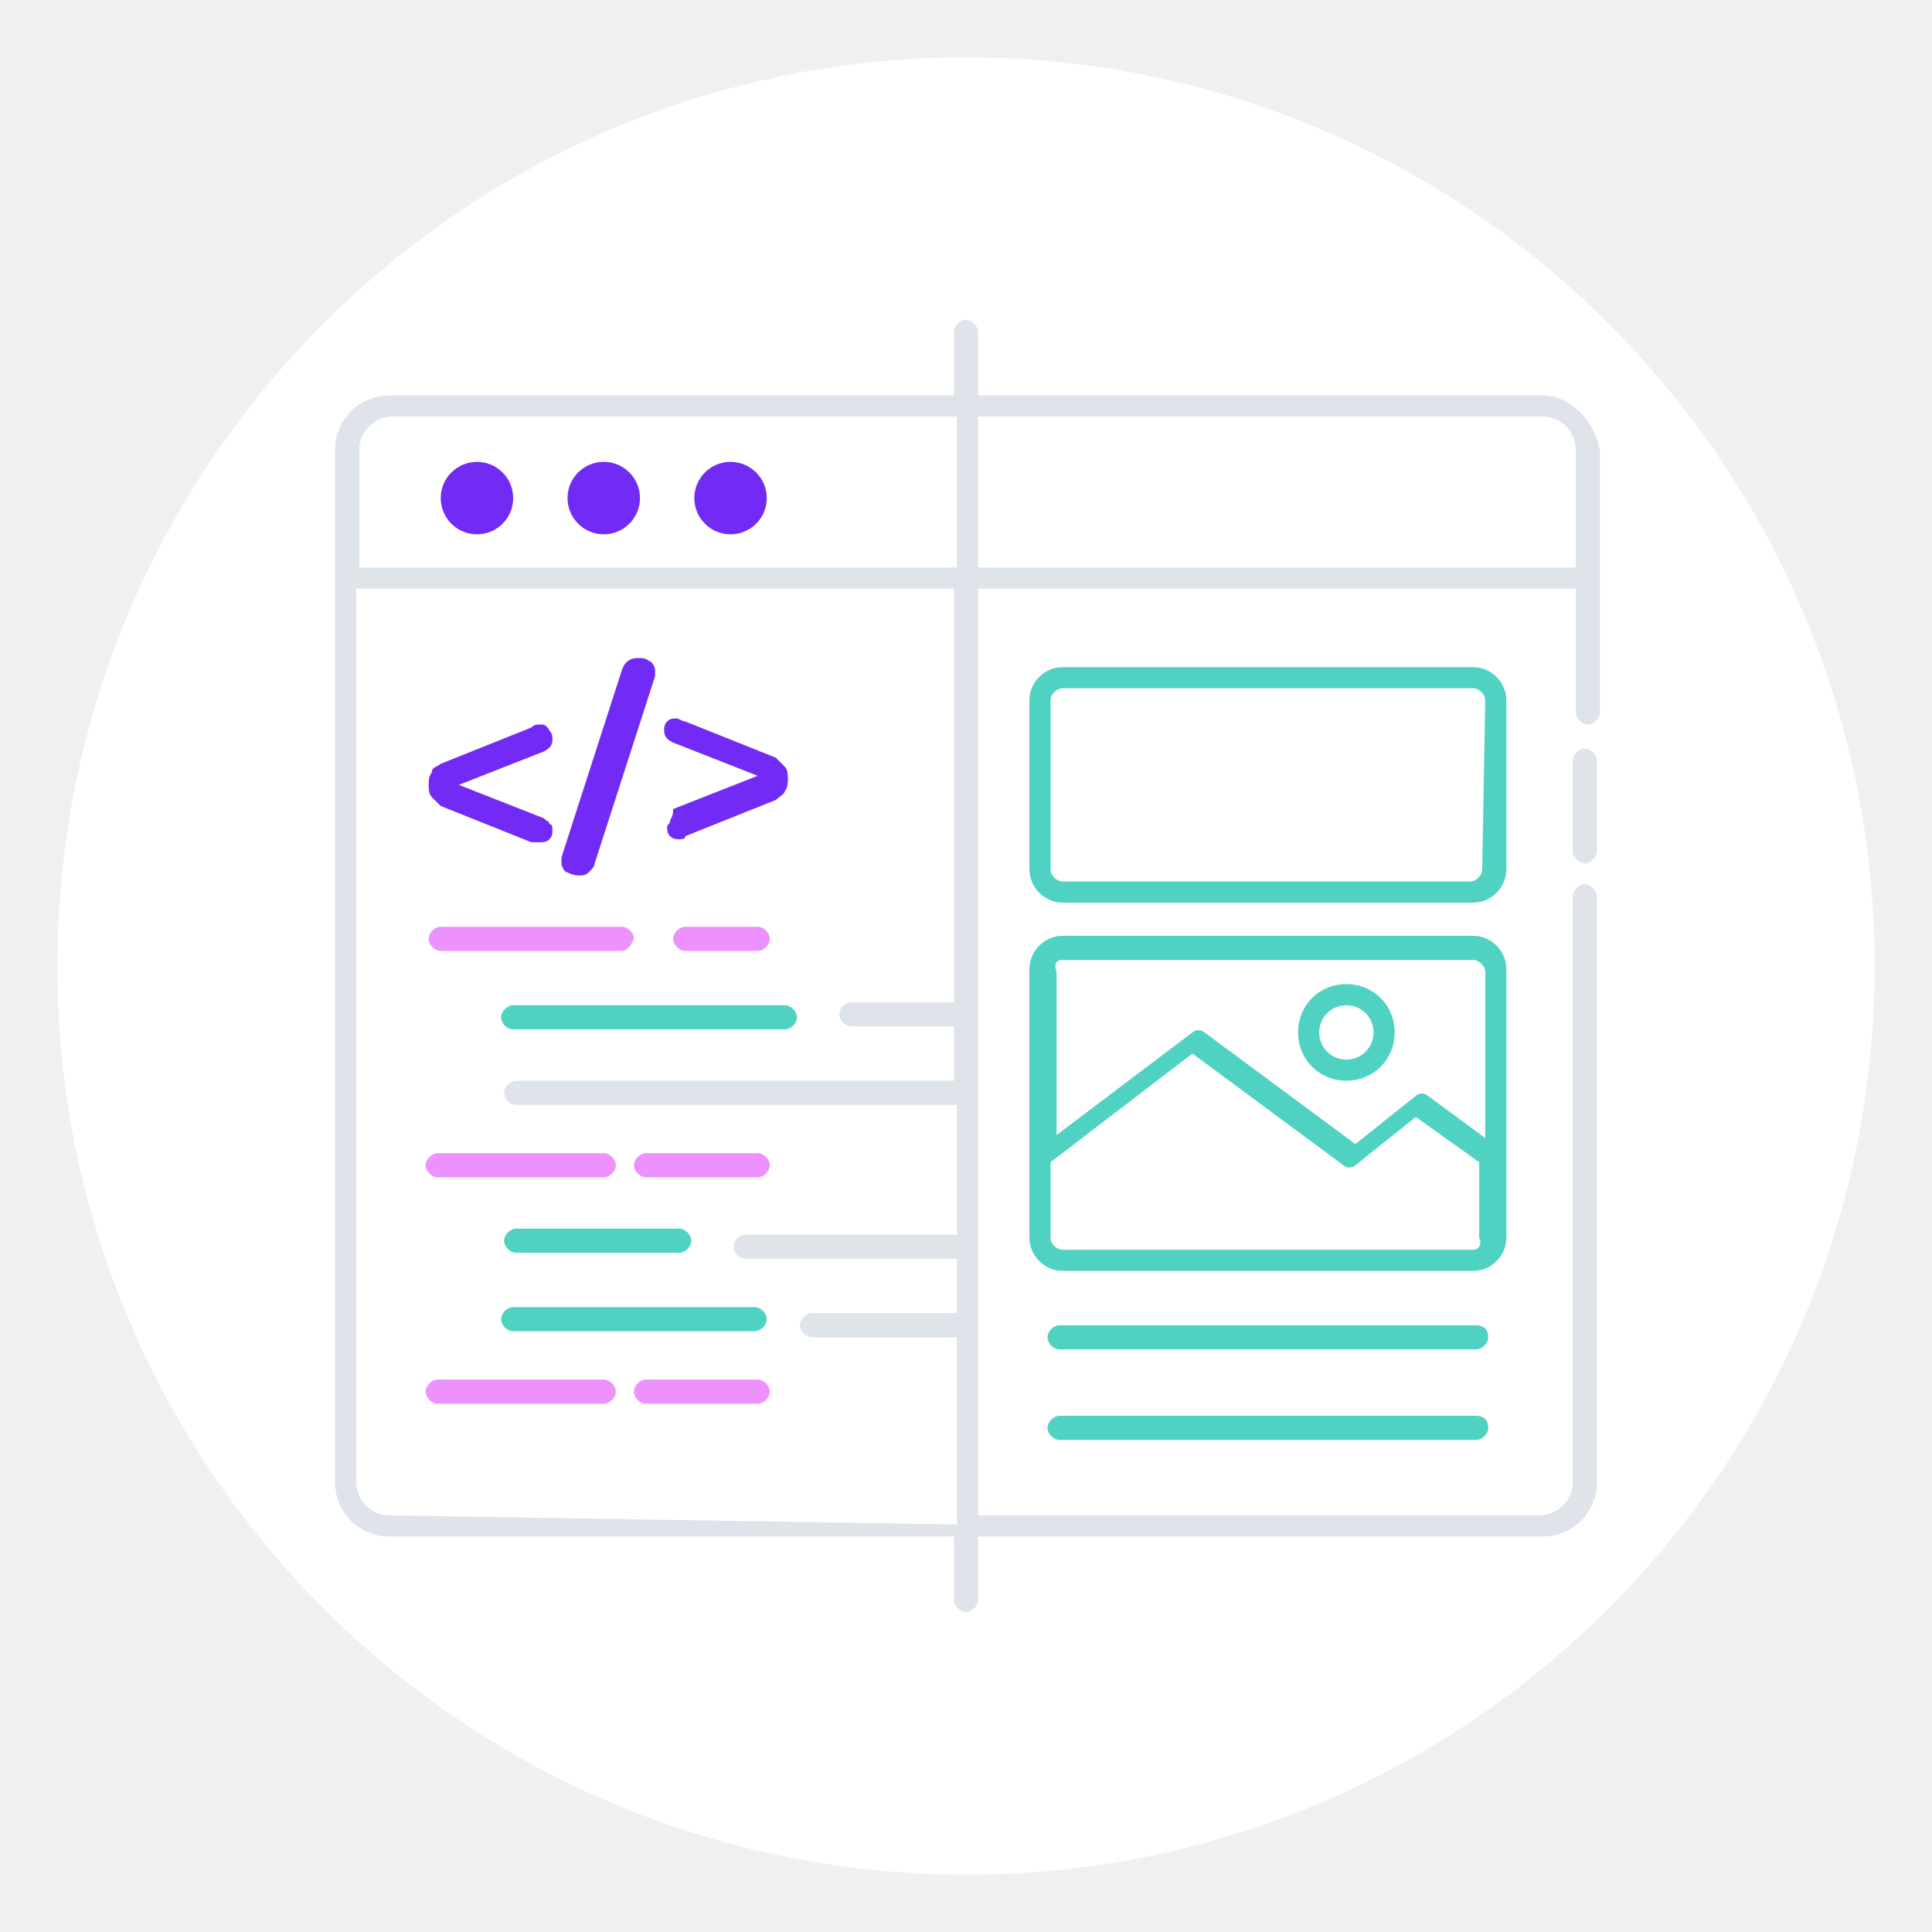
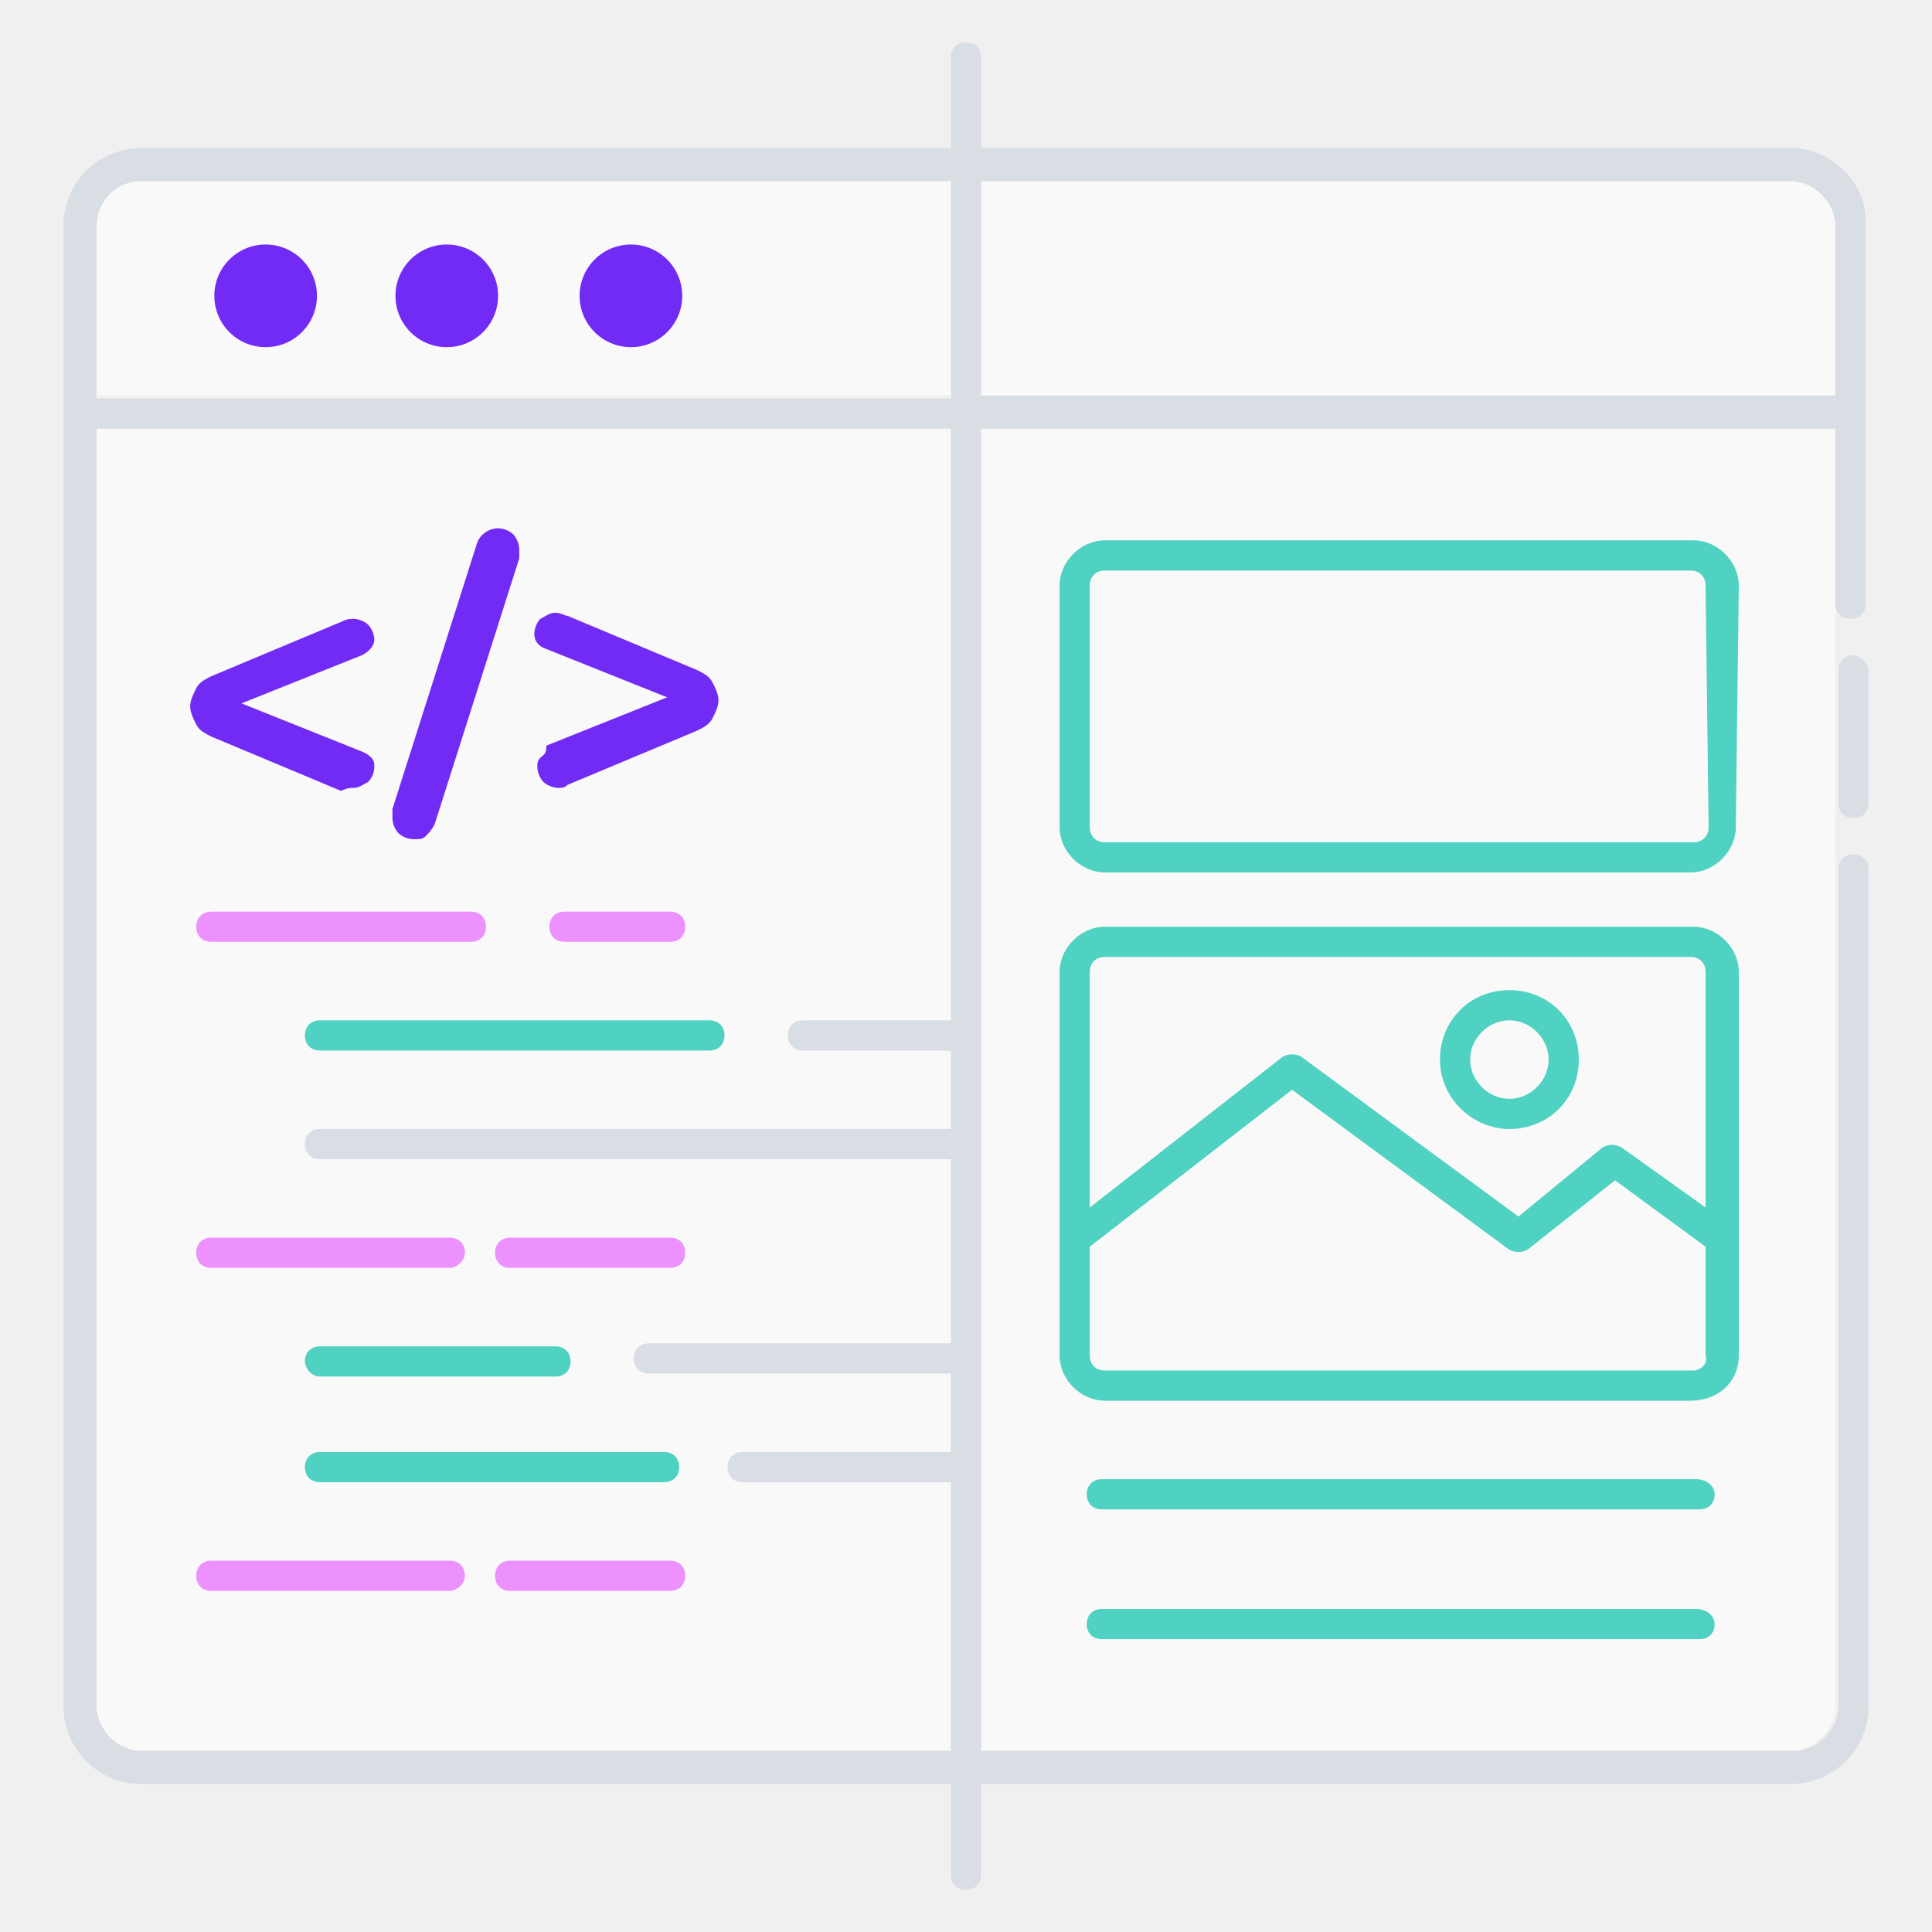
<svg xmlns="http://www.w3.org/2000/svg" version="1.1" id="Capa_1" x="0px" y="0px" viewBox="0 0 64 64" style="enable-background:new 0 0 64 64;" xml:space="preserve">
  <style type="text/css">
- 	.st0{fill:#FFFFFF;}
+ 	.st0{opacity:0.63;fill:#FFFFFF;enable-background:new    ;}
	.st1{fill:#722BF4;}
	.st2{fill:#ED91FF;}
	.st3{opacity:0.63;fill:#CCD3DD;enable-background:new    ;}
	.st4{fill:#50D2C2;}
</style>
+   <path class="st0" d="M31.5,33.8h-4.9c-0.3,0-0.5,0.2-0.5,0.5c0,0.3,0.2,0.5,0.5,0.5h4.9v2.6H10.6c-0.3,0-0.5,0.2-0.5,0.5  c0,0.3,0.2,0.5,0.5,0.5h20.9v6.1h-10c-0.3,0-0.5,0.2-0.5,0.5s0.2,0.5,0.5,0.5h10v2.6h-6.9c-0.3,0-0.5,0.2-0.5,0.5s0.2,0.5,0.5,0.5  h6.9V58L4.7,58c-0.8,0-1.5-0.7-1.5-1.5V14.2h28.3V33.8z M31.5,13.1H3.2V7.5C3.2,6.7,3.8,6,4.7,6h26.8V13.1z M32.5,6h26.8  c0.8,0,1.5,0.7,1.5,1.5v5.6H32.5V6z M60.8,56.5c0,0.8-0.7,1.5-1.5,1.5H32.5V14.2h28.3v4.6V20V56.5z" />
  <g>
-     <circle class="st0" cx="32" cy="32" r="30.1" />
-   </g>
-   <g>
-     <circle class="st1" cx="24.2" cy="16.5" r="1.2" />
-     <circle class="st1" cx="20" cy="16.5" r="1.2" />
-     <circle class="st1" cx="15.8" cy="16.5" r="1.2" />
-     <path class="st2" d="M25.1,31.5h-2.4c-0.2,0-0.4-0.2-0.4-0.4c0-0.2,0.2-0.4,0.4-0.4h2.4c0.2,0,0.4,0.2,0.4,0.4   C25.5,31.3,25.3,31.5,25.1,31.5z" />
-     <path class="st2" d="M20.6,31.5h-6c-0.2,0-0.4-0.2-0.4-0.4c0-0.2,0.2-0.4,0.4-0.4h6c0.2,0,0.4,0.2,0.4,0.4   C20.9,31.3,20.8,31.5,20.6,31.5z" />
-     <path class="st2" d="M25.1,39h-3.7c-0.2,0-0.4-0.2-0.4-0.4c0-0.2,0.2-0.4,0.4-0.4h3.7c0.2,0,0.4,0.2,0.4,0.4   C25.5,38.8,25.3,39,25.1,39z" />
-     <path class="st2" d="M20,39h-5.5c-0.2,0-0.4-0.2-0.4-0.4c0-0.2,0.2-0.4,0.4-0.4H20c0.2,0,0.4,0.2,0.4,0.4C20.4,38.8,20.2,39,20,39z   " />
-     <path class="st2" d="M25.1,46.5h-3.7c-0.2,0-0.4-0.2-0.4-0.4c0-0.2,0.2-0.4,0.4-0.4h3.7c0.2,0,0.4,0.2,0.4,0.4   C25.5,46.3,25.3,46.5,25.1,46.5z" />
-     <path class="st2" d="M20,46.5h-5.5c-0.2,0-0.4-0.2-0.4-0.4c0-0.2,0.2-0.4,0.4-0.4H20c0.2,0,0.4,0.2,0.4,0.4   C20.4,46.3,20.2,46.5,20,46.5z" />
-     <path class="st1" d="M17.9,27.9c0.1,0,0.2,0,0.3-0.1c0.1-0.1,0.1-0.2,0.1-0.3c0-0.1,0-0.2-0.1-0.2c0-0.1-0.1-0.1-0.2-0.2l-2.8-1.1   l2.8-1.1c0.2-0.1,0.3-0.2,0.3-0.4c0-0.1,0-0.2-0.1-0.3C18.1,24,18,24,17.9,24c-0.1,0-0.2,0-0.3,0.1l-3,1.2   c-0.1,0.1-0.3,0.1-0.3,0.3c-0.1,0.1-0.1,0.3-0.1,0.4c0,0.1,0,0.3,0.1,0.4c0.1,0.1,0.2,0.2,0.3,0.3l3,1.2   C17.7,27.9,17.8,27.9,17.9,27.9L17.9,27.9z" />
-     <path class="st1" d="M19.2,29c0.1,0,0.2,0,0.3-0.1c0.1-0.1,0.2-0.2,0.2-0.3l2-6.2c0-0.1,0-0.1,0-0.2c0-0.1-0.1-0.3-0.2-0.3   c-0.1-0.1-0.2-0.1-0.4-0.1c-0.2,0-0.4,0.1-0.5,0.4l-2,6.2c0,0.1,0,0.1,0,0.2c0,0.1,0.1,0.3,0.2,0.3C19,29,19.1,29,19.2,29L19.2,29z   " />
-     <path class="st1" d="M22.2,27.2c0,0.1-0.1,0.1-0.1,0.2c0,0.1,0,0.2,0.1,0.3c0.1,0.1,0.2,0.1,0.3,0.1c0.1,0,0.2,0,0.2-0.1l3-1.2   c0.1-0.1,0.3-0.2,0.3-0.3c0.1-0.1,0.1-0.3,0.1-0.4c0-0.1,0-0.3-0.1-0.4c-0.1-0.1-0.2-0.2-0.3-0.3l-3-1.2c-0.1,0-0.2-0.1-0.3-0.1   c-0.1,0-0.2,0-0.3,0.1c-0.1,0.1-0.1,0.2-0.1,0.3c0,0.2,0.1,0.3,0.3,0.4l2.8,1.1l-2.8,1.1C22.3,27.1,22.2,27.1,22.2,27.2L22.2,27.2z   " />
-     <path class="st3" d="M52.5,24.8c-0.2,0-0.4,0.2-0.4,0.4v3c0,0.2,0.2,0.4,0.4,0.4s0.4-0.2,0.4-0.4v-3C52.9,25,52.7,24.8,52.5,24.8z" />
-     <path class="st3" d="M51.1,13.1H32.4V11c0-0.2-0.2-0.4-0.4-0.4c-0.2,0-0.4,0.2-0.4,0.4v2.1H12.9c-1,0-1.8,0.8-1.8,1.8v34.2   c0,1,0.8,1.8,1.8,1.8h18.7V53c0,0.2,0.2,0.4,0.4,0.4c0.2,0,0.4-0.2,0.4-0.4v-2.1h18.7c1,0,1.8-0.8,1.8-1.8V29.7   c0-0.2-0.2-0.4-0.4-0.4s-0.4,0.2-0.4,0.4v19.4c0,0.6-0.5,1.1-1.1,1.1H32.4V19.5h19.8v4.1c0,0.2,0.2,0.4,0.4,0.4s0.4-0.2,0.4-0.4   v-8.7C52.8,13.9,52,13.1,51.1,13.1L51.1,13.1z M11.9,14.9c0-0.6,0.5-1.1,1.1-1.1h18.7v5H11.9V14.9z M12.9,50.2   c-0.6,0-1.1-0.5-1.1-1.1V19.5h19.8v13.7h-3.4c-0.2,0-0.4,0.2-0.4,0.4s0.2,0.4,0.4,0.4h3.4v1.8H17.1c-0.2,0-0.4,0.2-0.4,0.4   s0.2,0.4,0.4,0.4h14.6v4.3h-7c-0.2,0-0.4,0.2-0.4,0.4c0,0.2,0.2,0.4,0.4,0.4h7v1.8h-4.8c-0.2,0-0.4,0.2-0.4,0.4s0.2,0.4,0.4,0.4   h4.8v6.2L12.9,50.2z M32.4,18.8v-5h18.7c0.6,0,1.1,0.5,1.1,1.1v3.9H32.4z" />
-     <path class="st4" d="M26,33.3h-9c-0.2,0-0.4,0.2-0.4,0.4s0.2,0.4,0.4,0.4h9c0.2,0,0.4-0.2,0.4-0.4S26.2,33.3,26,33.3z" />
-     <path class="st4" d="M17.1,41.5h5.4c0.2,0,0.4-0.2,0.4-0.4c0-0.2-0.2-0.4-0.4-0.4h-5.4c-0.2,0-0.4,0.2-0.4,0.4   C16.7,41.3,16.9,41.5,17.1,41.5z" />
-     <path class="st4" d="M25,43.3h-8c-0.2,0-0.4,0.2-0.4,0.4s0.2,0.4,0.4,0.4h8c0.2,0,0.4-0.2,0.4-0.4S25.2,43.3,25,43.3z" />
-     <path class="st4" d="M49.9,23.2c0-0.6-0.5-1.1-1.1-1.1H35.2c-0.6,0-1.1,0.5-1.1,1.1v5.6c0,0.6,0.5,1.1,1.1,1.1h13.6   c0.6,0,1.1-0.5,1.1-1.1L49.9,23.2z M49.1,28.8c0,0.2-0.2,0.4-0.4,0.4H35.2c-0.2,0-0.4-0.2-0.4-0.4v-5.6c0-0.2,0.2-0.4,0.4-0.4h13.6   c0.2,0,0.4,0.2,0.4,0.4L49.1,28.8z" />
-     <path class="st4" d="M49.9,41v-8.9c0-0.6-0.5-1.1-1.1-1.1H35.2c-0.6,0-1.1,0.5-1.1,1.1V41c0,0.6,0.5,1.1,1.1,1.1h13.6   C49.4,42.1,49.9,41.6,49.9,41L49.9,41z M35.2,31.8h13.6c0.2,0,0.4,0.2,0.4,0.4v5.5l-1.9-1.4c-0.1-0.1-0.3-0.1-0.4,0l-2,1.6l-5-3.7   c-0.1-0.1-0.3-0.1-0.4,0l-4.5,3.4v-5.4C34.9,31.9,35,31.8,35.2,31.8L35.2,31.8z M48.8,41.4H35.2c-0.2,0-0.4-0.2-0.4-0.4v-2.5   l4.7-3.6l5,3.7c0.1,0.1,0.3,0.1,0.4,0l2-1.6l2.1,1.5V41C49.1,41.2,49,41.4,48.8,41.4L48.8,41.4z" />
-     <path class="st4" d="M44.6,35.8c0.9,0,1.6-0.7,1.6-1.6c0-0.9-0.7-1.6-1.6-1.6c-0.9,0-1.6,0.7-1.6,1.6C43,35.1,43.7,35.8,44.6,35.8z    M44.6,33.3c0.5,0,0.9,0.4,0.9,0.9c0,0.5-0.4,0.9-0.9,0.9s-0.9-0.4-0.9-0.9C43.7,33.7,44.1,33.3,44.6,33.3z" />
-     <path class="st4" d="M48.9,43.9H35.1c-0.2,0-0.4,0.2-0.4,0.4c0,0.2,0.2,0.4,0.4,0.4h13.8c0.2,0,0.4-0.2,0.4-0.4   C49.3,44,49.1,43.9,48.9,43.9z" />
-     <path class="st4" d="M48.9,46.9H35.1c-0.2,0-0.4,0.2-0.4,0.4c0,0.2,0.2,0.4,0.4,0.4h13.8c0.2,0,0.4-0.2,0.4-0.4   C49.3,47,49.1,46.9,48.9,46.9z" />
+     <circle class="st1" cx="20.9" cy="9.8" r="1.7" />
+     <circle class="st1" cx="14.8" cy="9.8" r="1.7" />
+     <circle class="st1" cx="8.8" cy="9.8" r="1.7" />
+     <path class="st2" d="M22.2,31.2h-3.5c-0.3,0-0.5-0.2-0.5-0.5s0.2-0.5,0.5-0.5h3.5c0.3,0,0.5,0.2,0.5,0.5S22.5,31.2,22.2,31.2z" />
+     <path class="st2" d="M15.6,31.2H7c-0.3,0-0.5-0.2-0.5-0.5s0.2-0.5,0.5-0.5h8.6c0.3,0,0.5,0.2,0.5,0.5S15.9,31.2,15.6,31.2z" />
+     <path class="st2" d="M22.2,42h-5.3c-0.3,0-0.5-0.2-0.5-0.5s0.2-0.5,0.5-0.5h5.3c0.3,0,0.5,0.2,0.5,0.5S22.5,42,22.2,42z" />
+     <path class="st2" d="M14.9,42H7c-0.3,0-0.5-0.2-0.5-0.5S6.7,41,7,41h7.9c0.3,0,0.5,0.2,0.5,0.5S15.1,42,14.9,42z" />
+     <path class="st2" d="M22.2,52.7h-5.3c-0.3,0-0.5-0.2-0.5-0.5s0.2-0.5,0.5-0.5h5.3c0.3,0,0.5,0.2,0.5,0.5S22.5,52.7,22.2,52.7z" />
+     <path class="st2" d="M14.9,52.7H7c-0.3,0-0.5-0.2-0.5-0.5s0.2-0.5,0.5-0.5h7.9c0.3,0,0.5,0.2,0.5,0.5S15.1,52.7,14.9,52.7z" />
+     <path class="st1" d="M11.7,26.1c0.2,0,0.3-0.1,0.5-0.2c0.1-0.1,0.2-0.3,0.2-0.5c0-0.1,0-0.2-0.1-0.3C12.2,25,12.2,25,12,24.9   l-4-1.6l4-1.6c0.2-0.1,0.4-0.3,0.4-0.5c0-0.2-0.1-0.4-0.2-0.5c-0.1-0.1-0.3-0.2-0.5-0.2c-0.1,0-0.2,0-0.4,0.1l-4.3,1.8   c-0.2,0.1-0.4,0.2-0.5,0.4c-0.1,0.2-0.2,0.4-0.2,0.6c0,0.2,0.1,0.4,0.2,0.6c0.1,0.2,0.3,0.3,0.5,0.4l4.3,1.8   C11.5,26.1,11.6,26.1,11.7,26.1L11.7,26.1z" />
+     <path class="st1" d="M13.7,27.8c0.2,0,0.3,0,0.4-0.1c0.1-0.1,0.2-0.2,0.3-0.4l2.8-8.8c0-0.1,0-0.2,0-0.3c0-0.2-0.1-0.4-0.2-0.5   c-0.1-0.1-0.3-0.2-0.5-0.2c-0.3,0-0.6,0.2-0.7,0.5L13,26.8c0,0.1,0,0.2,0,0.3c0,0.2,0.1,0.4,0.2,0.5C13.3,27.7,13.5,27.8,13.7,27.8   L13.7,27.8z" />
+     <path class="st1" d="M17.9,25.1c-0.1,0.1-0.1,0.2-0.1,0.3c0,0.2,0.1,0.4,0.2,0.5c0.1,0.1,0.3,0.2,0.5,0.2c0.1,0,0.2,0,0.3-0.1   l4.3-1.8c0.2-0.1,0.4-0.2,0.5-0.4c0.1-0.2,0.2-0.4,0.2-0.6c0-0.2-0.1-0.4-0.2-0.6c-0.1-0.2-0.3-0.3-0.5-0.4l-4.3-1.8   c-0.1,0-0.2-0.1-0.4-0.1c-0.2,0-0.3,0.1-0.5,0.2c-0.1,0.1-0.2,0.3-0.2,0.5c0,0.2,0.1,0.4,0.4,0.5l4,1.6l-4,1.6   C18.1,25,18,25,17.9,25.1L17.9,25.1z" />
+     <path class="st3" d="M61.4,21.7c-0.3,0-0.5,0.2-0.5,0.5v4.4c0,0.3,0.2,0.5,0.5,0.5s0.5-0.2,0.5-0.5v-4.4   C61.9,22,61.6,21.7,61.4,21.7z" />
+     <path class="st3" d="M59.3,4.9H32.5v-3c0-0.3-0.2-0.5-0.5-0.5s-0.5,0.2-0.5,0.5v3H4.7c-1.4,0-2.6,1.1-2.6,2.6v49   c0,1.4,1.1,2.6,2.6,2.6h26.8v3c0,0.3,0.2,0.5,0.5,0.5s0.5-0.2,0.5-0.5v-3h26.8c1.4,0,2.6-1.1,2.6-2.6V28.8c0-0.3-0.2-0.5-0.5-0.5   s-0.5,0.2-0.5,0.5v27.7c0,0.8-0.7,1.5-1.5,1.5H32.5V14.2h28.3V20c0,0.3,0.2,0.5,0.5,0.5s0.5-0.2,0.5-0.5V7.5   C61.9,6.1,60.7,4.9,59.3,4.9L59.3,4.9z M3.2,7.5C3.2,6.7,3.8,6,4.7,6h26.8v7.2H3.2V7.5z M4.7,58c-0.8,0-1.5-0.7-1.5-1.5V14.2h28.3   v19.6h-4.9c-0.3,0-0.5,0.2-0.5,0.5s0.2,0.5,0.5,0.5h4.9v2.6H10.6c-0.3,0-0.5,0.2-0.5,0.5s0.2,0.5,0.5,0.5h20.9v6.1h-10   c-0.3,0-0.5,0.2-0.5,0.5c0,0.3,0.2,0.5,0.5,0.5h10v2.6h-6.9c-0.3,0-0.5,0.2-0.5,0.5s0.2,0.5,0.5,0.5h6.9V58L4.7,58z M32.5,13.1V6   h26.8c0.8,0,1.5,0.7,1.5,1.5v5.6H32.5z" />
+     <path class="st4" d="M23.5,33.8H10.6c-0.3,0-0.5,0.2-0.5,0.5s0.2,0.5,0.5,0.5h12.9c0.3,0,0.5-0.2,0.5-0.5S23.8,33.8,23.5,33.8z" />
+     <path class="st4" d="M10.6,45.6h7.8c0.3,0,0.5-0.2,0.5-0.5c0-0.3-0.2-0.5-0.5-0.5h-7.8c-0.3,0-0.5,0.2-0.5,0.5   C10.1,45.3,10.3,45.6,10.6,45.6z" />
+     <path class="st4" d="M22,48.1H10.6c-0.3,0-0.5,0.2-0.5,0.5s0.2,0.5,0.5,0.5H22c0.3,0,0.5-0.2,0.5-0.5S22.3,48.1,22,48.1z" />
+     <path class="st4" d="M57.6,19.4c0-0.8-0.7-1.5-1.5-1.5H36.6c-0.8,0-1.5,0.7-1.5,1.5v8c0,0.8,0.7,1.5,1.5,1.5h19.4   c0.8,0,1.5-0.7,1.5-1.5L57.6,19.4z M56.6,27.4c0,0.3-0.2,0.5-0.5,0.5H36.6c-0.3,0-0.5-0.2-0.5-0.5v-8c0-0.3,0.2-0.5,0.5-0.5h19.4   c0.3,0,0.5,0.2,0.5,0.5L56.6,27.4z" />
+     <path class="st4" d="M57.6,44.9V32.2c0-0.8-0.7-1.5-1.5-1.5H36.6c-0.8,0-1.5,0.7-1.5,1.5v12.7c0,0.8,0.7,1.5,1.5,1.5h19.4   C56.9,46.4,57.6,45.8,57.6,44.9L57.6,44.9z M36.6,31.7h19.4c0.3,0,0.5,0.2,0.5,0.5V40l-2.8-2c-0.2-0.1-0.4-0.1-0.6,0l-2.8,2.3   l-7.2-5.3c-0.2-0.1-0.4-0.1-0.6,0L36.1,40v-7.8C36.1,31.9,36.3,31.7,36.6,31.7L36.6,31.7z M56.1,45.4H36.6c-0.3,0-0.5-0.2-0.5-0.5   v-3.6l6.7-5.2l7.2,5.3c0.2,0.1,0.4,0.1,0.6,0l2.9-2.3l3,2.2v3.6C56.6,45.2,56.3,45.4,56.1,45.4L56.1,45.4z" />
+     <path class="st4" d="M50,37.4c1.3,0,2.3-1,2.3-2.3s-1-2.3-2.3-2.3s-2.3,1-2.3,2.3S48.8,37.4,50,37.4z M50,33.8   c0.7,0,1.3,0.6,1.3,1.3s-0.6,1.3-1.3,1.3s-1.3-0.6-1.3-1.3S49.3,33.8,50,33.8z" />
+     <path class="st4" d="M56.2,49H36.5c-0.3,0-0.5,0.2-0.5,0.5s0.2,0.5,0.5,0.5h19.8c0.3,0,0.5-0.2,0.5-0.5S56.5,49,56.2,49z" />
+     <path class="st4" d="M56.2,53.3H36.5c-0.3,0-0.5,0.2-0.5,0.5s0.2,0.5,0.5,0.5h19.8c0.3,0,0.5-0.2,0.5-0.5S56.5,53.3,56.2,53.3z" />
  </g>
</svg>
